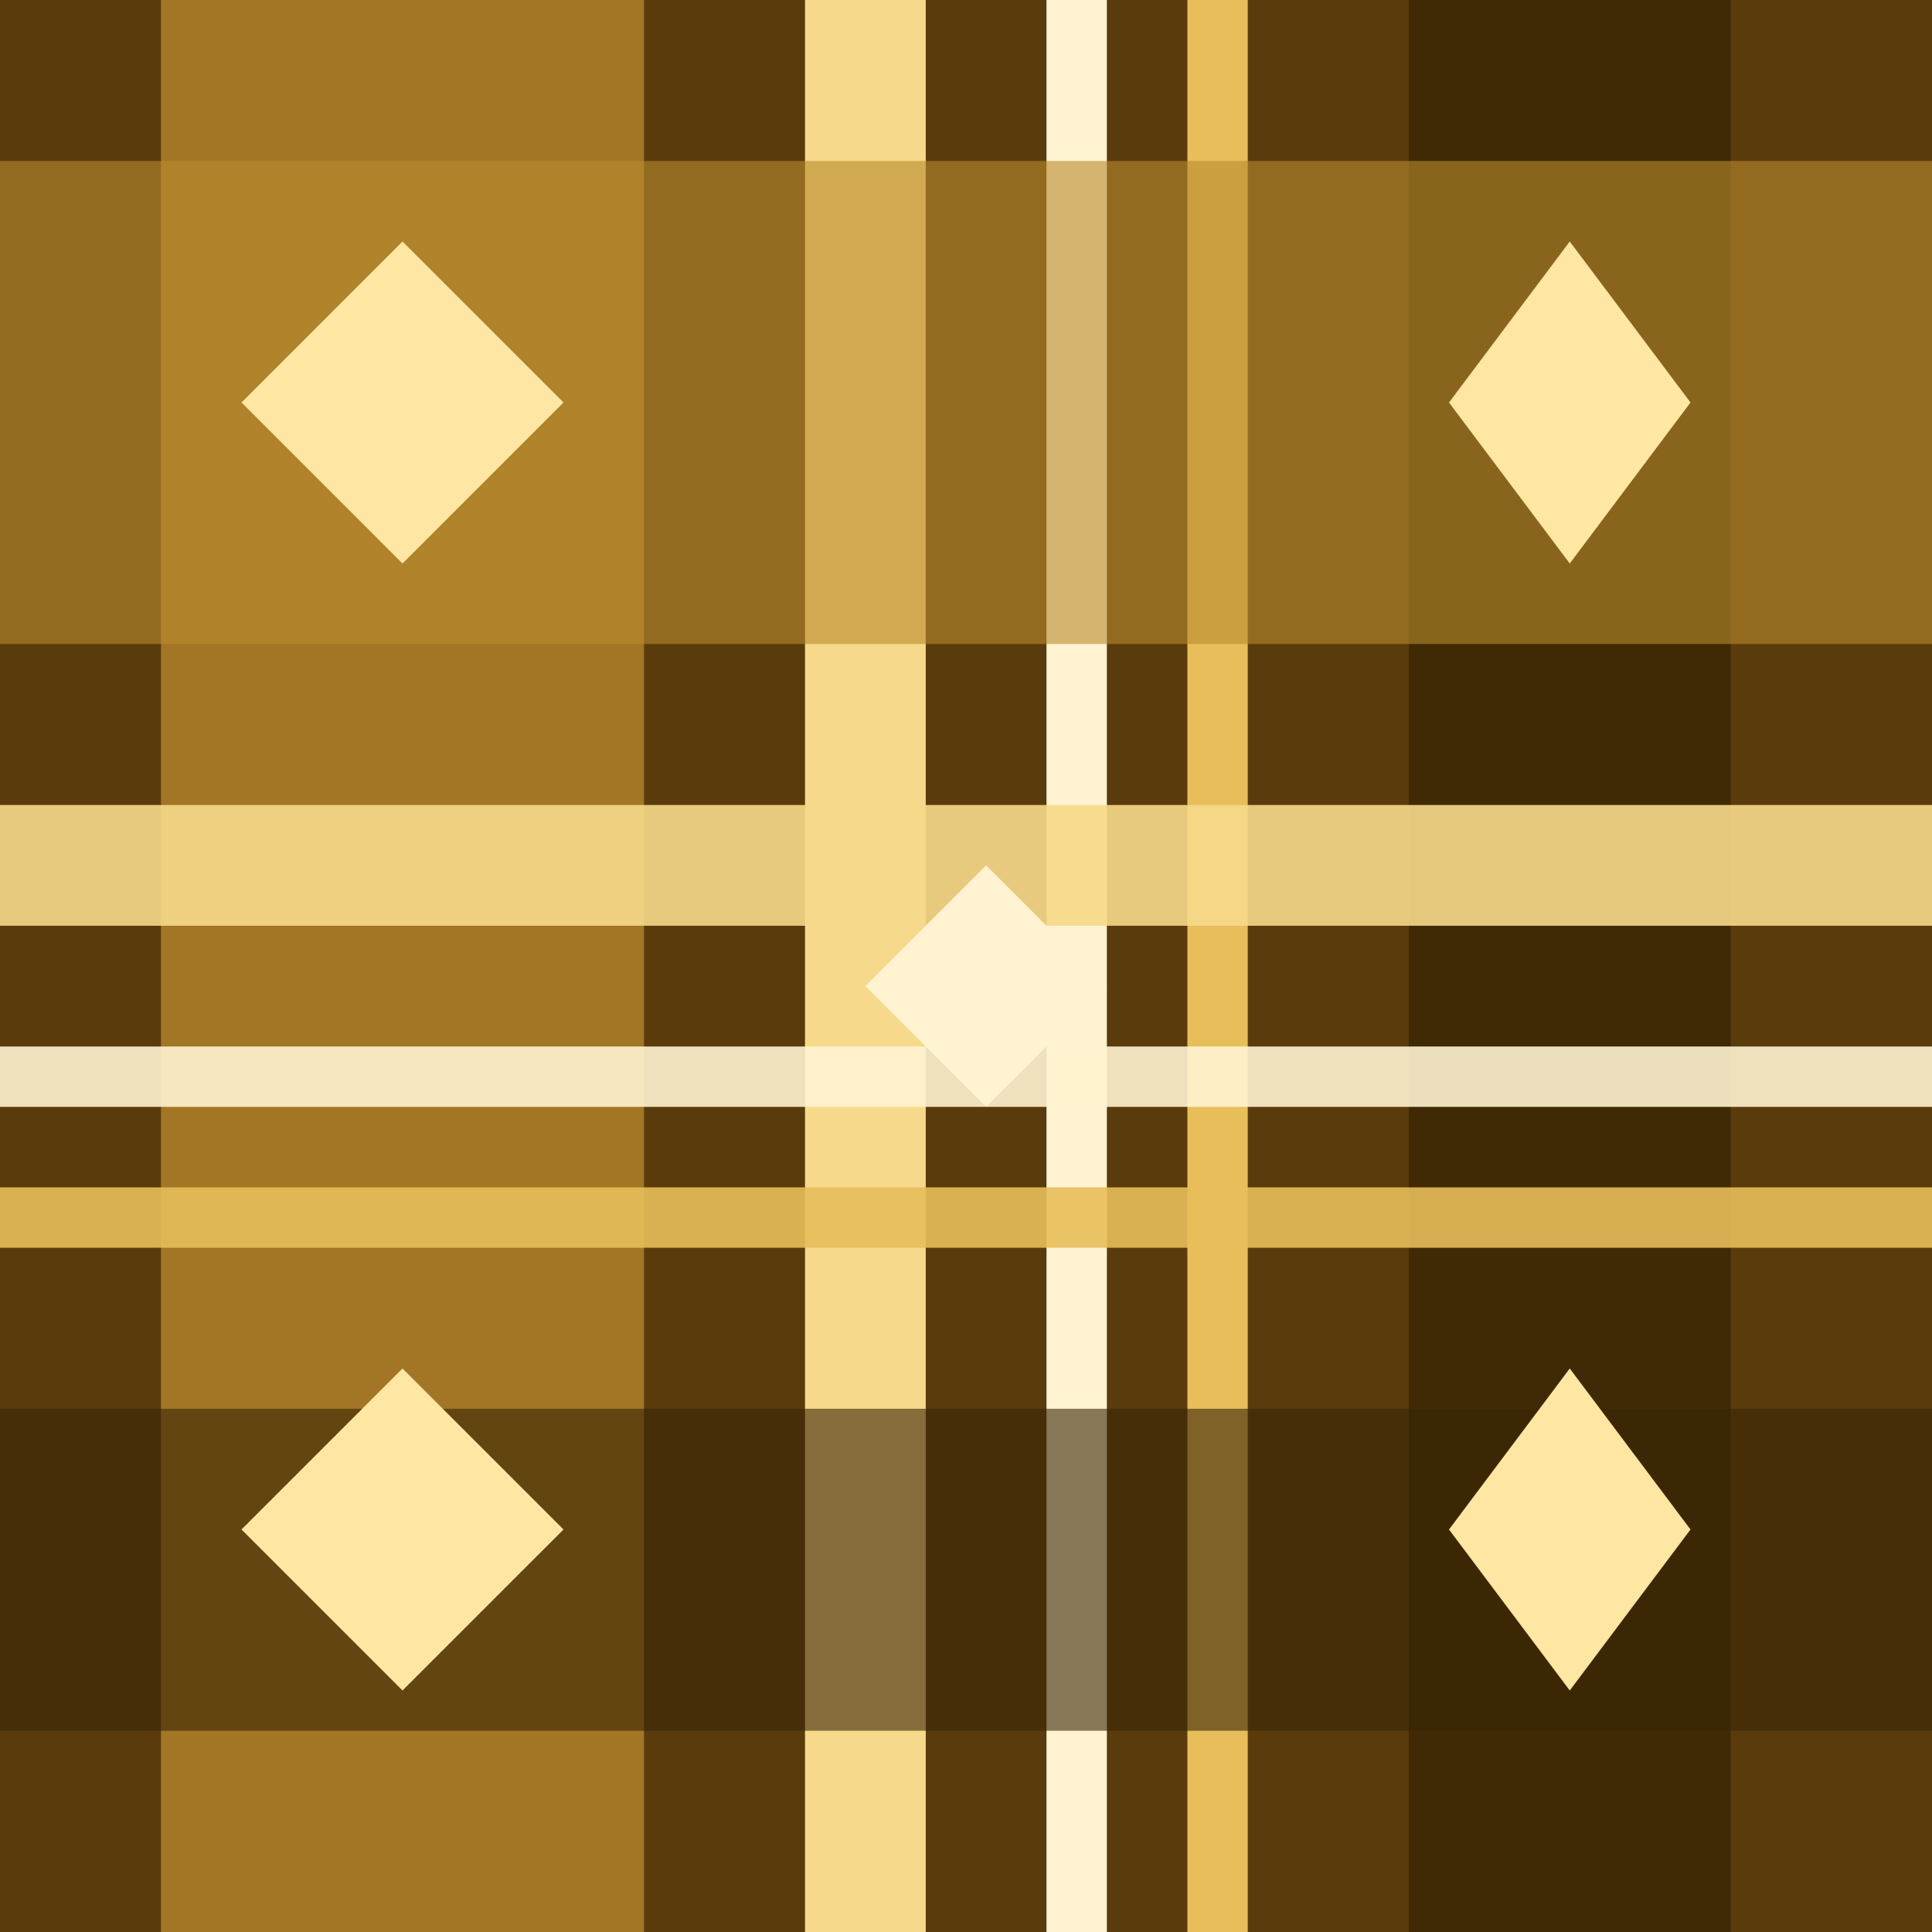
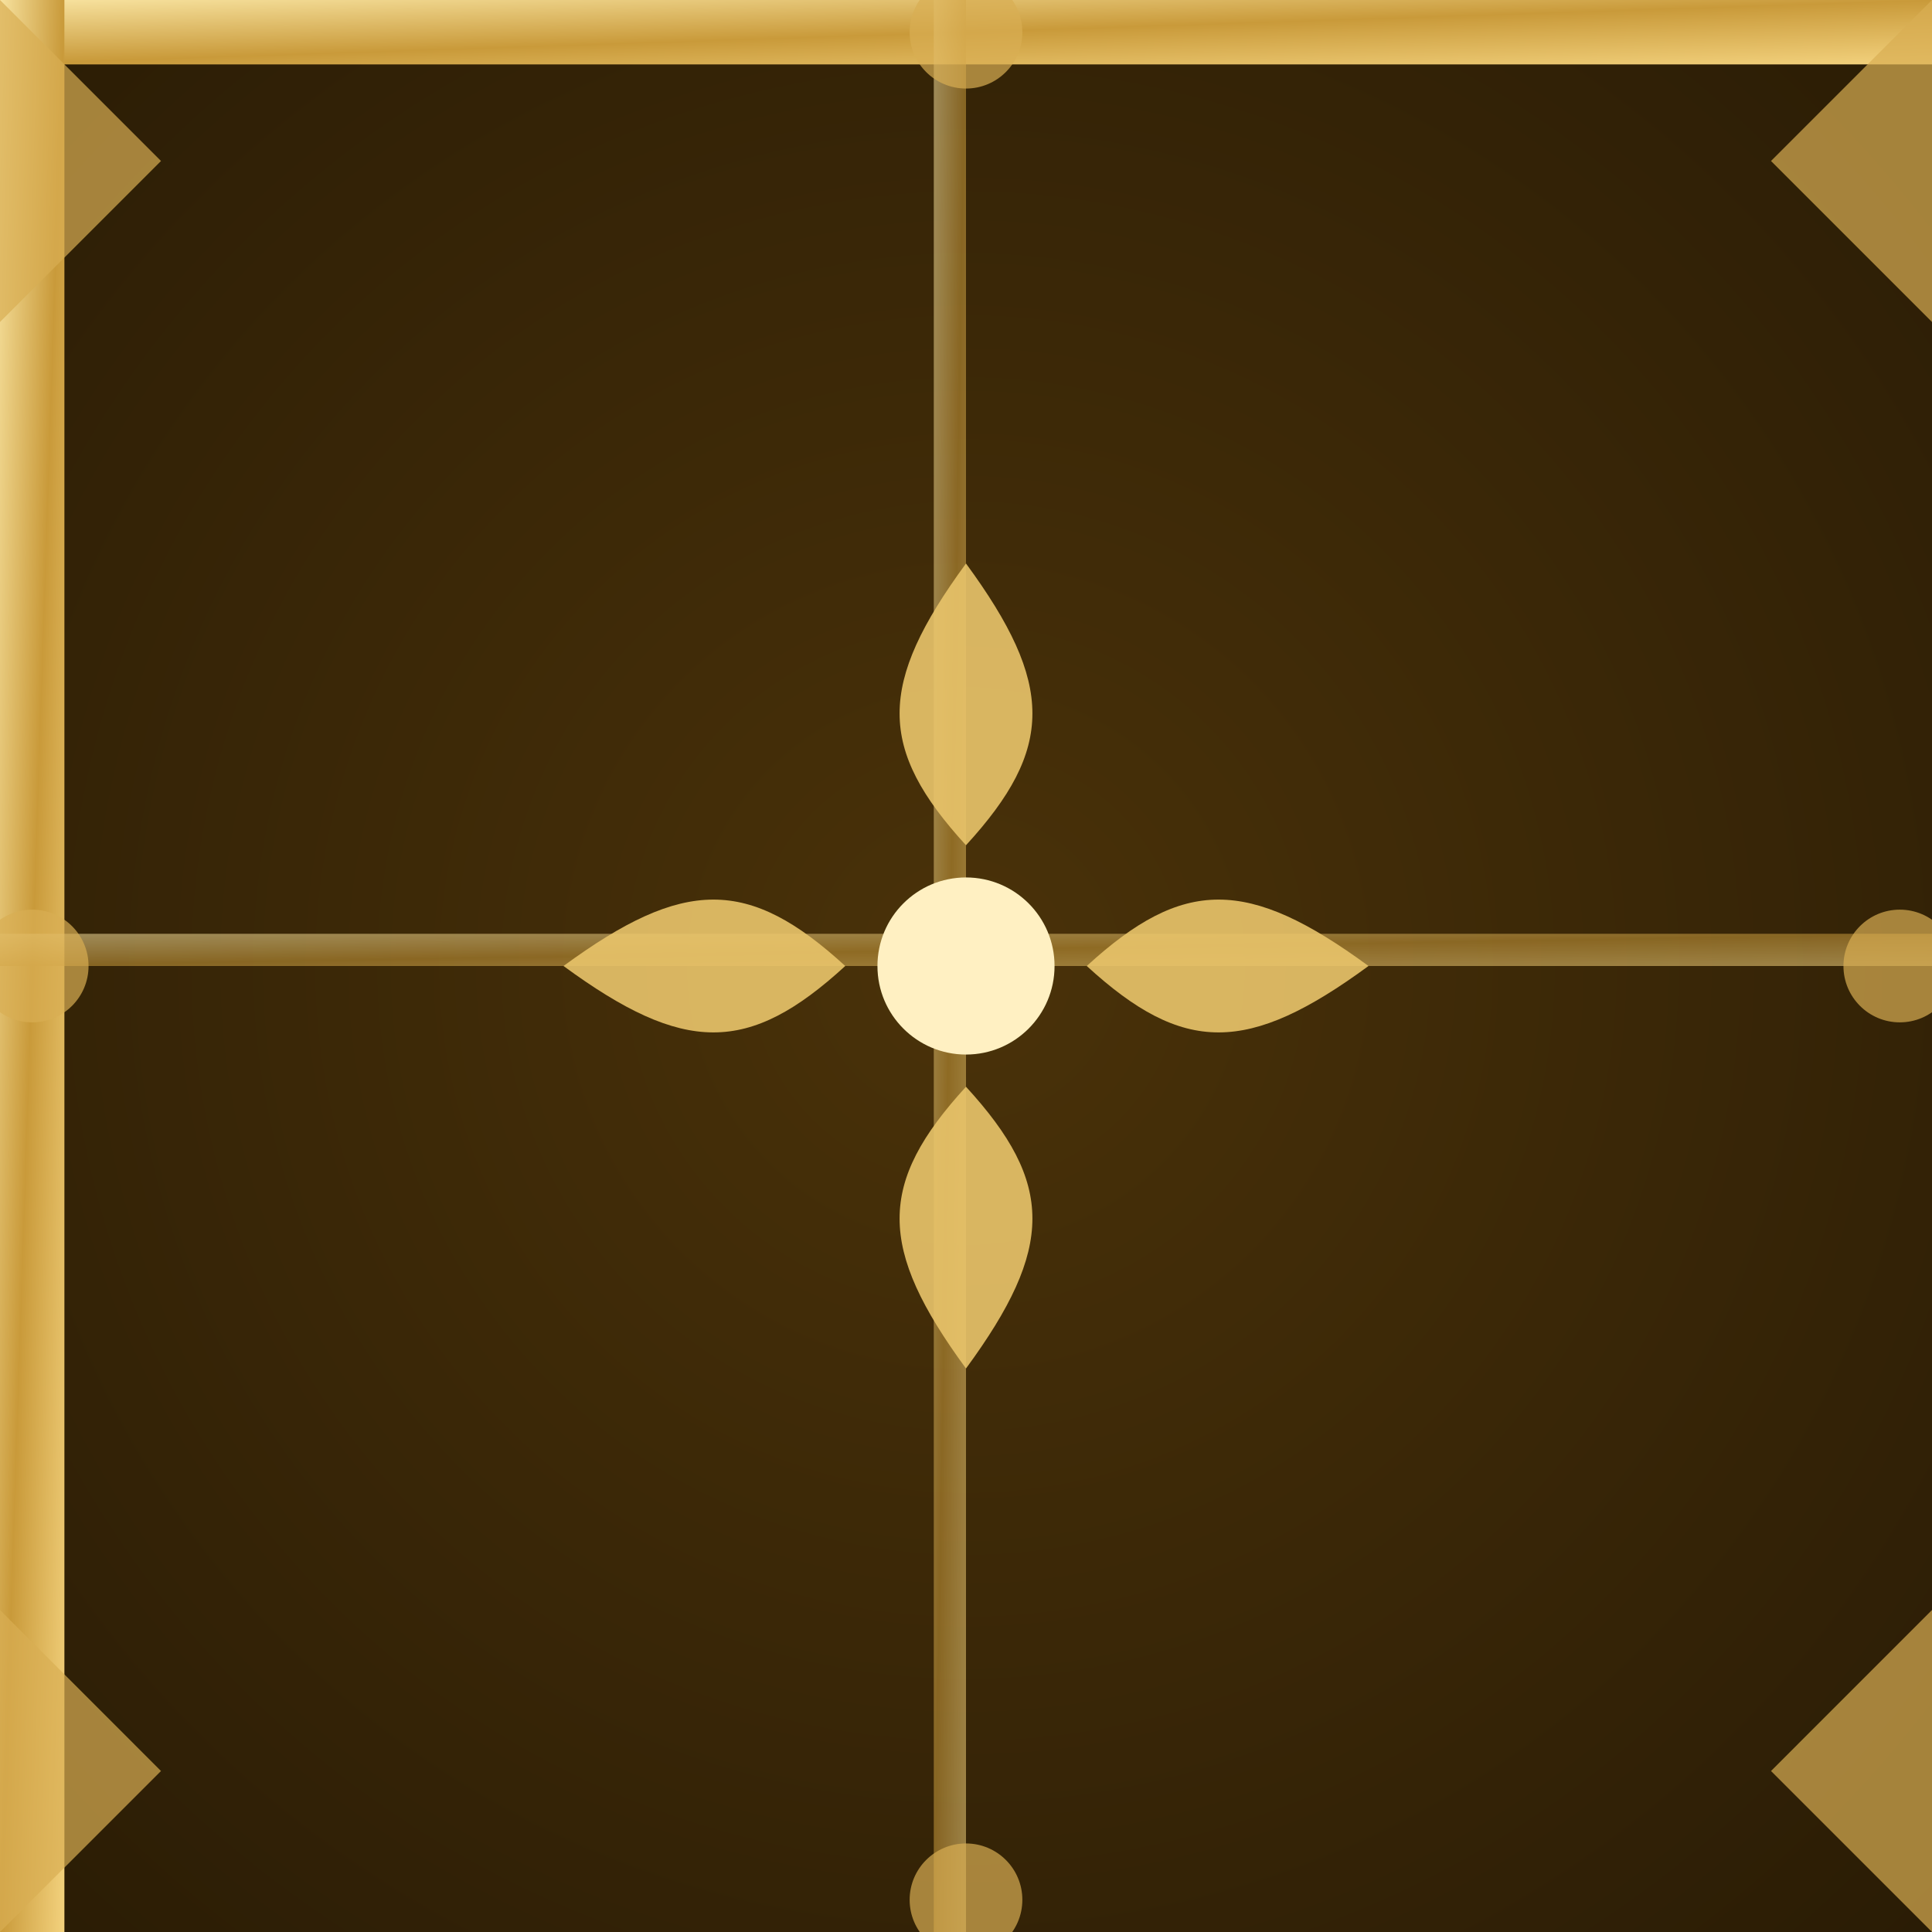
<svg xmlns="http://www.w3.org/2000/svg" width="48" height="48" viewBox="0 0 48 48">
-   <rect width="48" height="48" fill="#5A3C0C" />
-   <g>
-     <rect x="4" y="0" width="12" height="48" fill="#B98A2E" fill-opacity=".75" />
-     <rect x="20" y="0" width="3" height="48" fill="#F6D98A" />
-     <rect x="26" y="0" width="1.5" height="48" fill="#FFF3D1" />
-     <rect x="29.5" y="0" width="1.5" height="48" fill="#E7BE5A" />
-     <rect x="35" y="0" width="8" height="48" fill="#3A2606" fill-opacity=".8" />
-     <rect x="0" y="4" width="48" height="12" fill="#B98A2E" fill-opacity=".6" />
-     <rect x="0" y="20" width="48" height="3" fill="#F6D98A" fill-opacity=".9" />
-     <rect x="0" y="26" width="48" height="1.5" fill="#FFF3D1" fill-opacity=".9" />
-     <rect x="0" y="29.5" width="48" height="1.5" fill="#E7BE5A" fill-opacity=".9" />
-     <rect x="0" y="35" width="48" height="8" fill="#3A2606" fill-opacity=".6" />
-     <path d="M10 6l4 4-4 4-4-4z M10 34l4 4-4 4-4-4z M39 6l3 4-3 4-3-4z M39 34l3 4-3 4-3-4z" fill="#FFE7A3" />
-     <path d="M24.5 21.5l3 3-3 3-3-3z" fill="#FFF3D1" />
+   <defs>
+     <radialGradient id="g" cx="50%" cy="50%" r="70%">
+       <stop offset="0" stop-color="#4A3209" />
+       <stop offset="1" stop-color="#2A1C05" />
+     </radialGradient>
+     <linearGradient id="l" x1="0" y1="0" x2="1" y2="1">
+       <stop offset="0" stop-color="#F8E3A0" />
+       <stop offset=".5" stop-color="#C99A3A" />
+       <stop offset="1" stop-color="#F3D27E" />
+     </linearGradient>
+   </defs>
+   <rect width="48" height="48" fill="url(#g)" />
+   <g fill="url(#l)">
+     <rect x="0" y="0" width="48" height="1.6" />
+     <rect x="0" y="0" width="1.6" height="48" />
+     <rect x="0" y="23.2" width="48" height=".8" opacity=".55" />
+     <rect x="23.2" y="0" width=".8" height="48" opacity=".55" />
+   </g>
+   <g fill="#E9C46A" opacity=".9">
+     <path d="M24 14c2.2 3 2.2 4.6 0 7-2.2-2.4-2.2-4 0-7zM24 34c-2.2-3-2.2-4.6 0-7 2.2 2.4 2.2 4 0 7zM14 24c3-2.2 4.6-2.2 7 0-2.4 2.2-4 2.2-7 0zM34 24c-3 2.2-4.6 2.2-7 0 2.4-2.2 4-2.2 7 0z" />
+   </g>
+   <circle cx="24" cy="24" r="2.2" fill="#FFF0C2" />
+   <g fill="#D8AE52" opacity=".7">
+     <path d="M0 0l4 4-4 4zM48 0l-4 4 4 4zM0 48l4-4-4-4zM48 48l-4-4 4-4z" />
+     <circle cx="0.8" cy="24" r="1.4" />
+     <circle cx="47.2" cy="24" r="1.4" />
+     <circle cx="24" cy="0.8" r="1.4" />
+     <circle cx="24" cy="47.2" r="1.4" />
  </g>
</svg>
